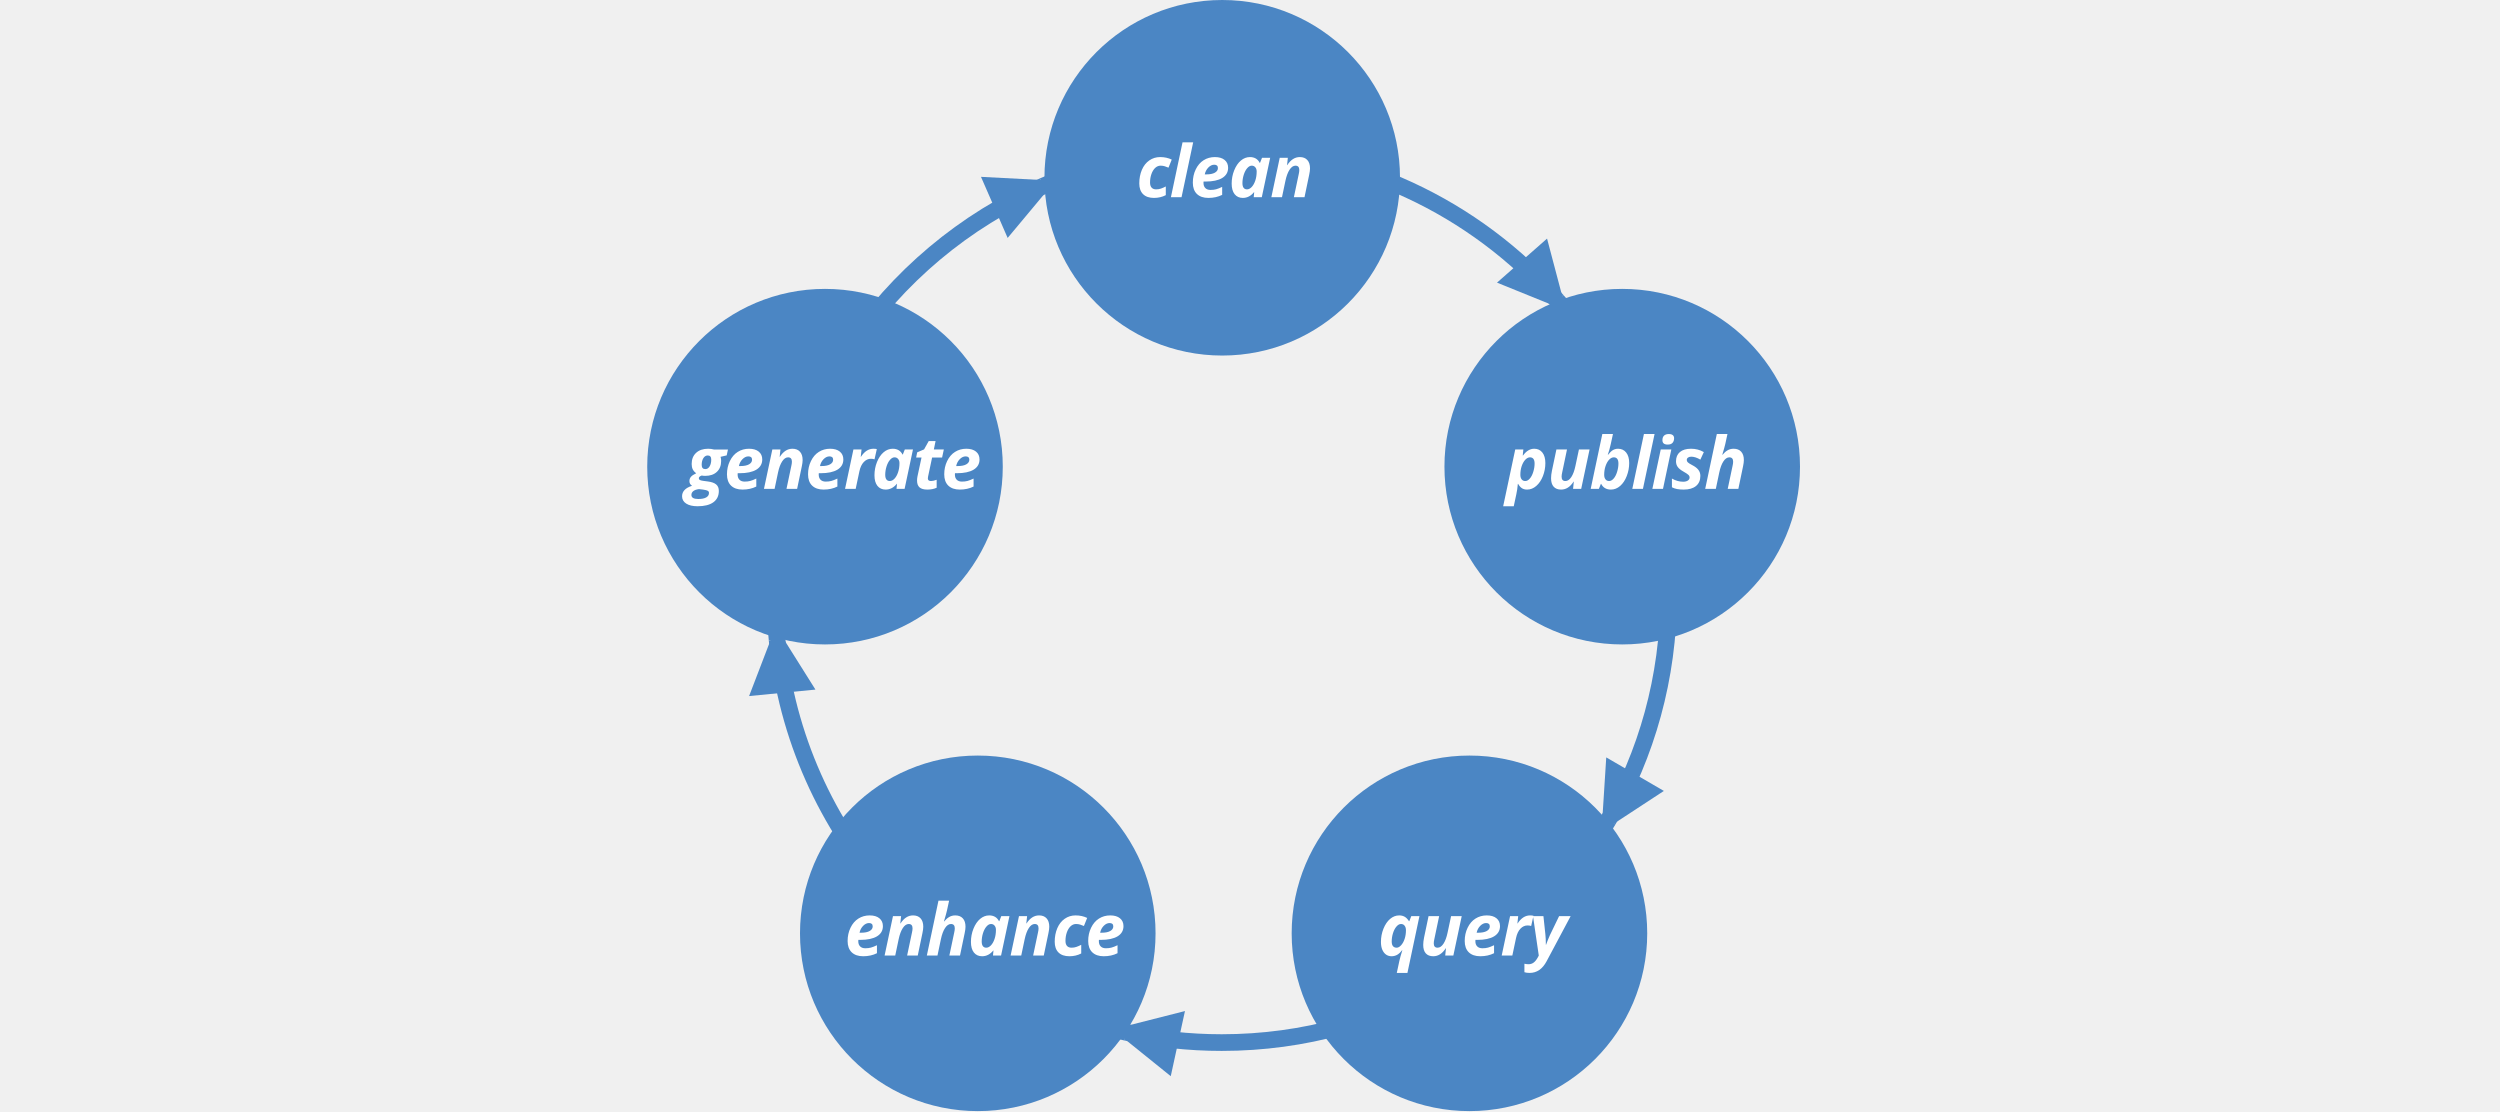
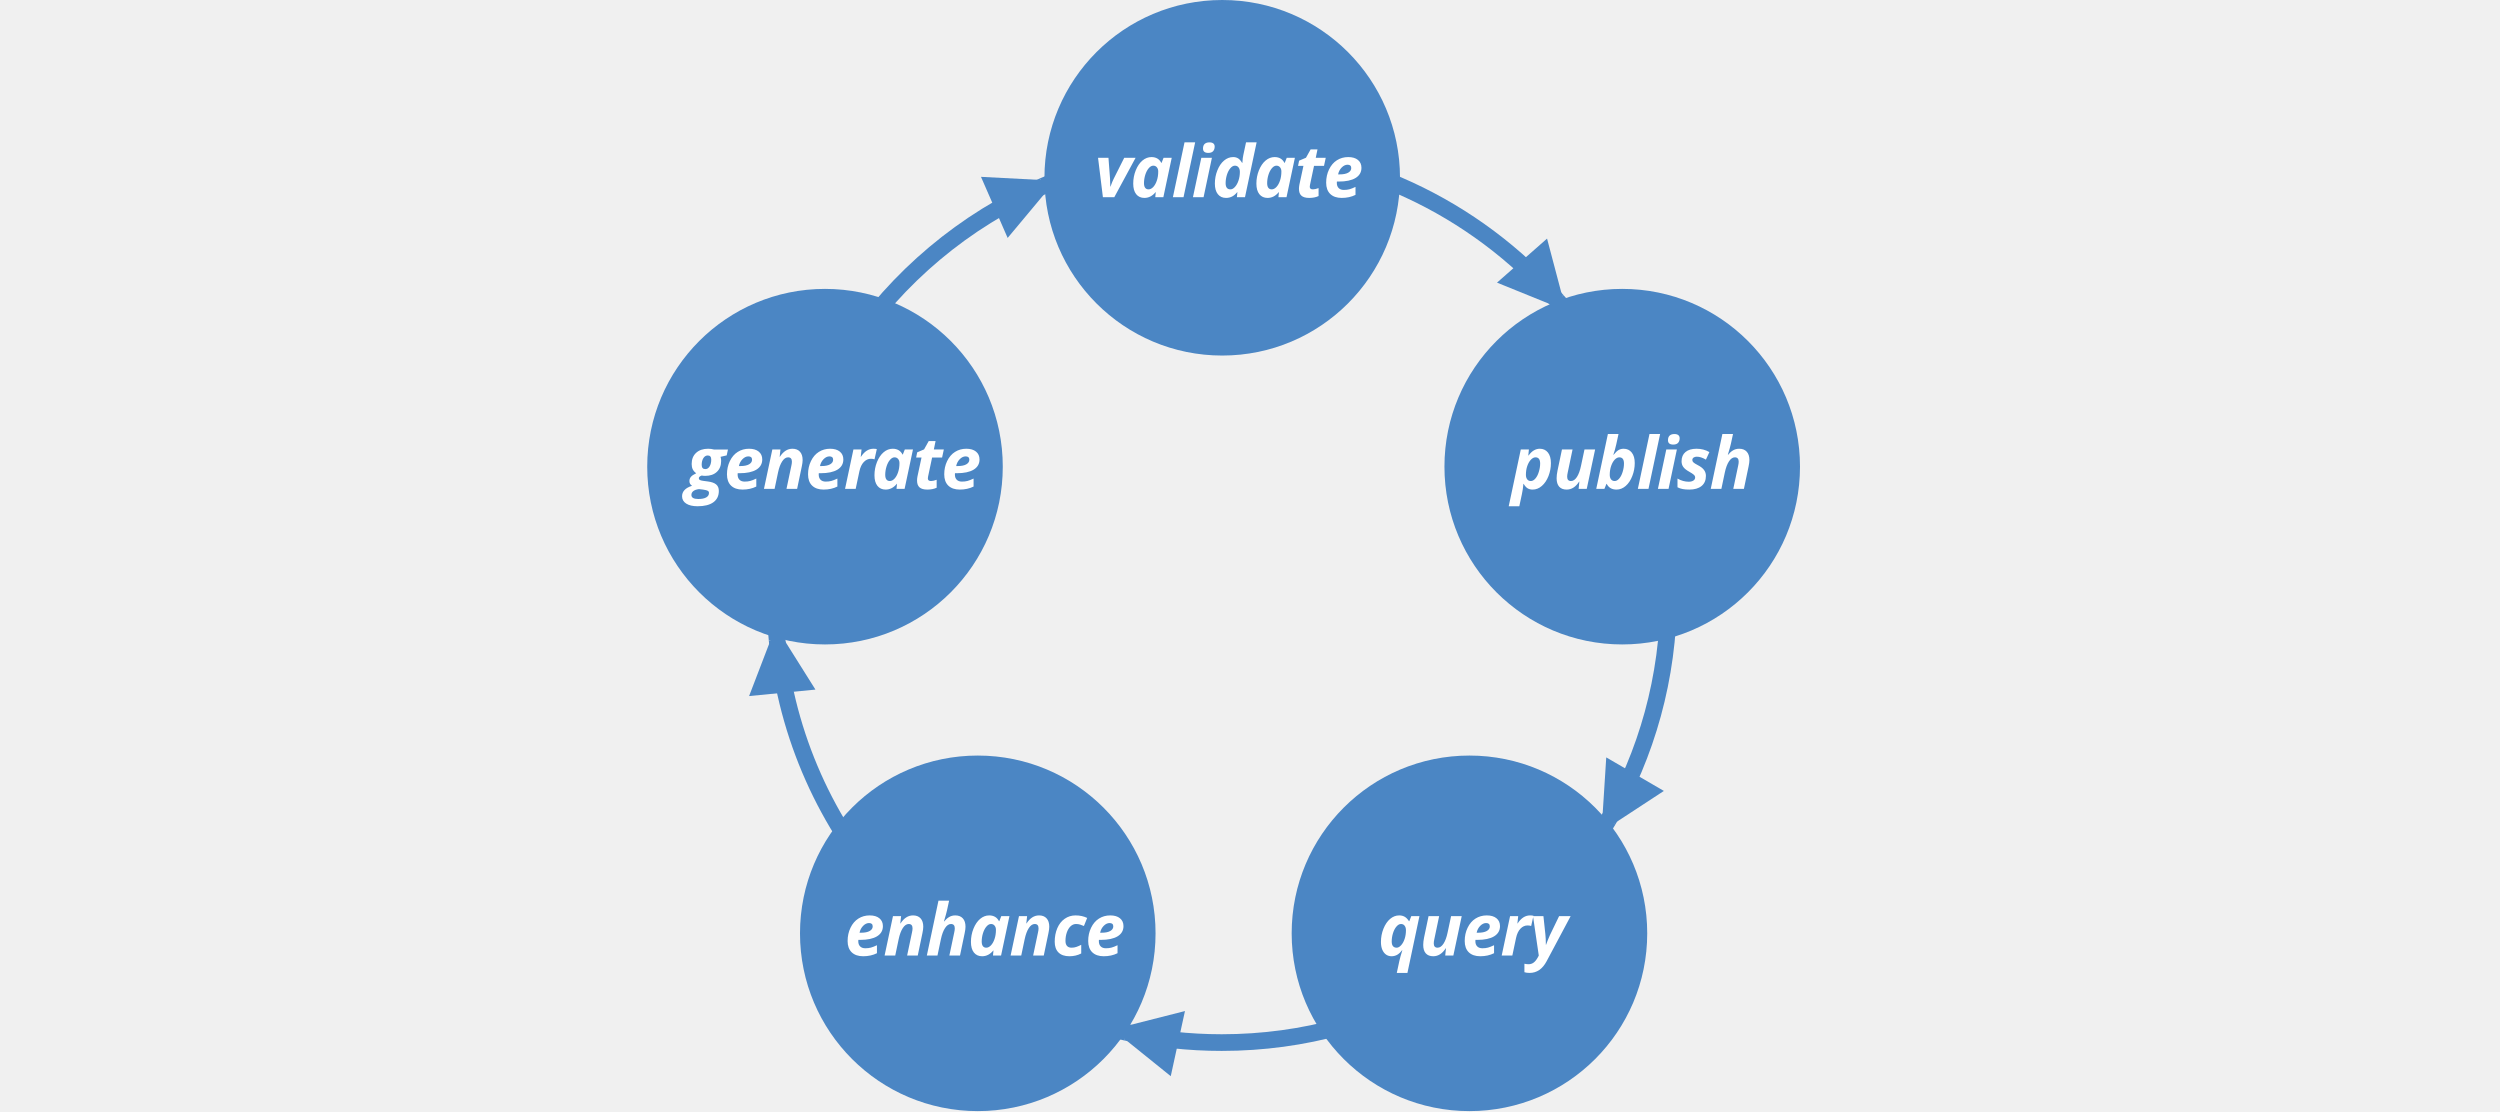
<svg xmlns="http://www.w3.org/2000/svg" xmlns:xlink="http://www.w3.org/1999/xlink" version="1.1" width="900" height="400">
  <style>
@font-face{
 font-weight: 700;
 font-style: italic;
 font-family: 'Open Sans';
 src: url(../../_shared/fonts/OpenSans.Bold.Italic.woff) format('woff')
}
text {
  font: 26px 'Open Sans';
  font-weight: bold;
  font-style: italic;
  letter-spacing: -.5px;
  fill: white;
  stroke: none;
}
#arrows path {
  fill: none;
  stroke: #4B86C4;
  stroke-width: 6px;
  marker-end: url(#triangle);
}
path { fill: #4B86C4; }
circle { fill: #4B86C4; }
:target circle { fill: #CC4420; }
a { outline: none; }
</style>
  <marker id="triangle" viewBox="0 0 10 10" refX="8" refY="5" markerWidth="4" markerHeight="4" orient="auto">
    <path d="M 0 0 L 10 5 L 0 10 z" />
  </marker>
  <g id="arrows">
    <path d="M279.75,230.31c-0.51-5.21-0.77-10.49-0.77-15.83 c0-65.98,39.73-122.69,96.57-147.5" />
    <path d="M405.27,371.61 c-67.21-14.72-118.7-71.47-125.52-141.3" />
    <path d="M578.96,295.29 c-27.87,47.87-79.73,80.04-139.12,80.04c-11.87,0-23.43-1.29-34.57-3.72" />
    <path d="M560.62,108.23 c24.95,28.34,40.08,65.53,40.08,106.25c0,29.46-7.92,57.07-21.74,80.81" />
    <path d="M375.55,66.98c19.69-8.59,41.43-13.36,64.29-13.36 c48.12,0,91.3,21.13,120.78,54.61" />
  </g>
  <a id="generate" xlink:href="../#generate">
    <circle cx="297" cy="168" r="64" />
    <text x="247" y="176">generate</text>
  </a>
-   <a id="clean" xlink:href="../#clean">
+   <a id="validate" xlink:href="../#validate">
    <circle cx="440" cy="64" r="64" />
-     <text x="409" y="71">clean</text>
+     <text x="394" y="71">validate</text>
  </a>
  <a id="publish" xlink:href="../#publish">
    <circle cx="584" cy="168" r="64" />
-     <text x="542" y="176">publish</text>
+     <text x="544" y="176">publish</text>
  </a>
  <a id="query" xlink:href="../#query">
    <circle cx="529" cy="336" r="64" />
    <text x="496" y="344">query</text>
  </a>
  <a id="enhance" xlink:href="../#enhance">
    <circle cx="352" cy="336" r="64" />
    <text x="304" y="344">enhance</text>
  </a>
</svg>
